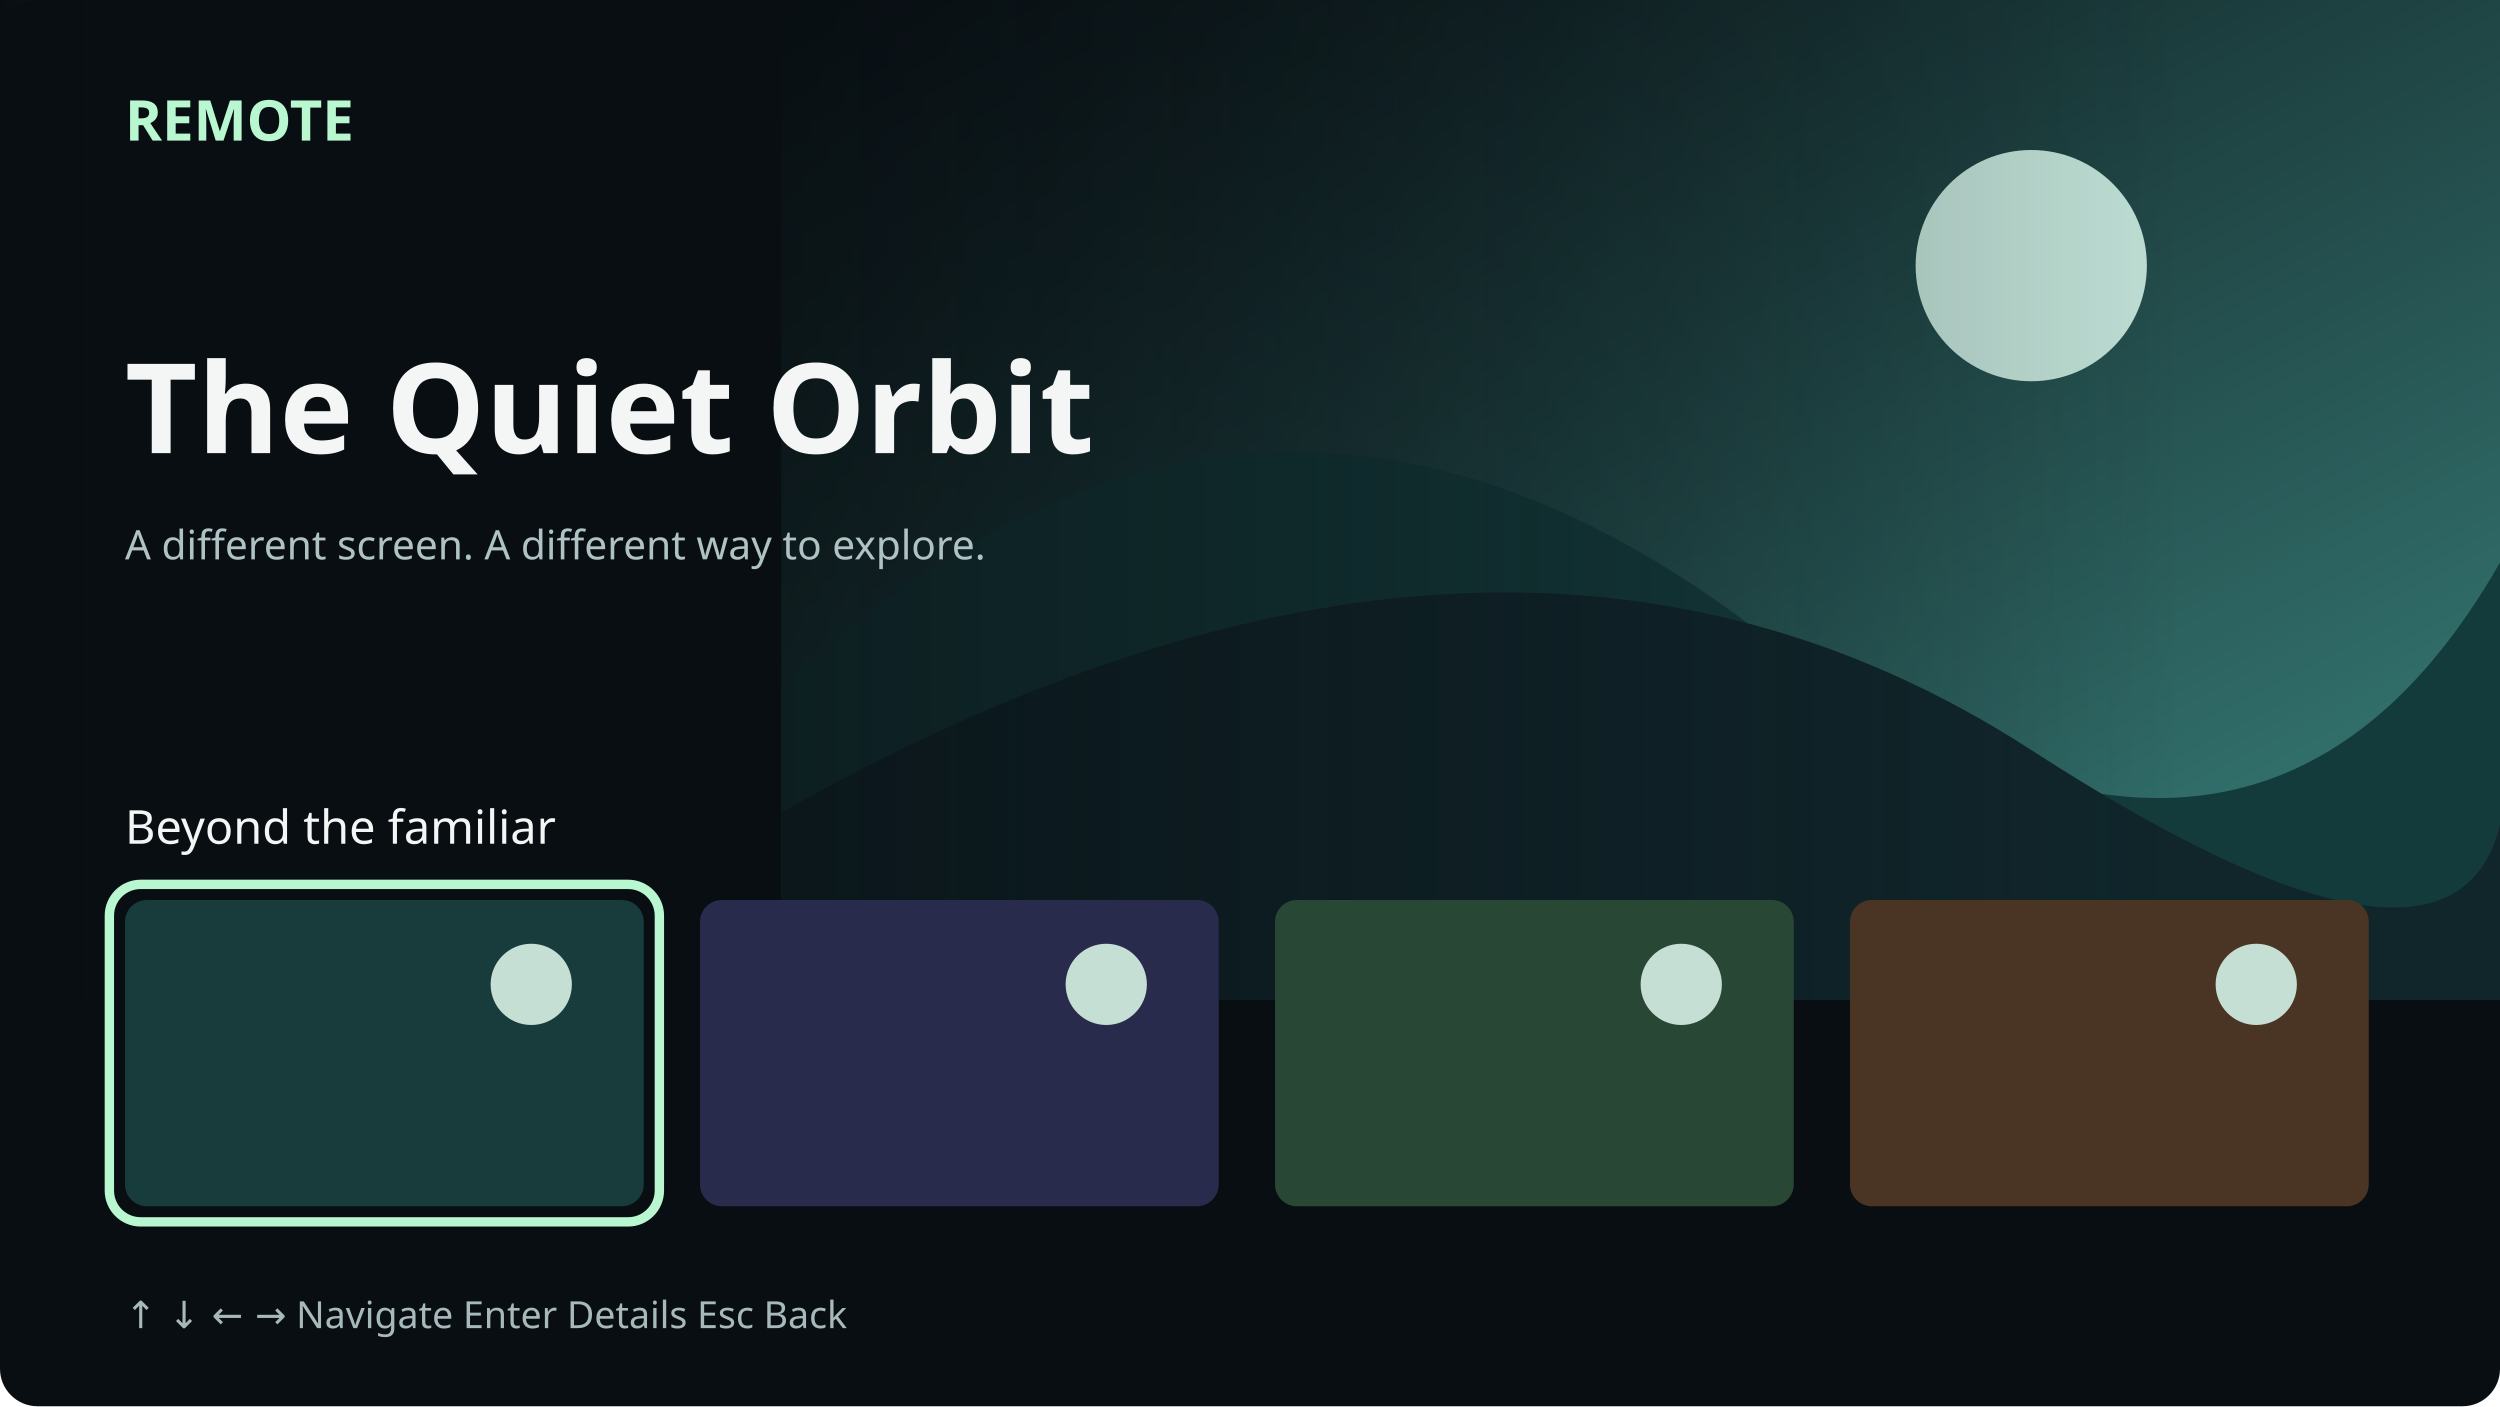
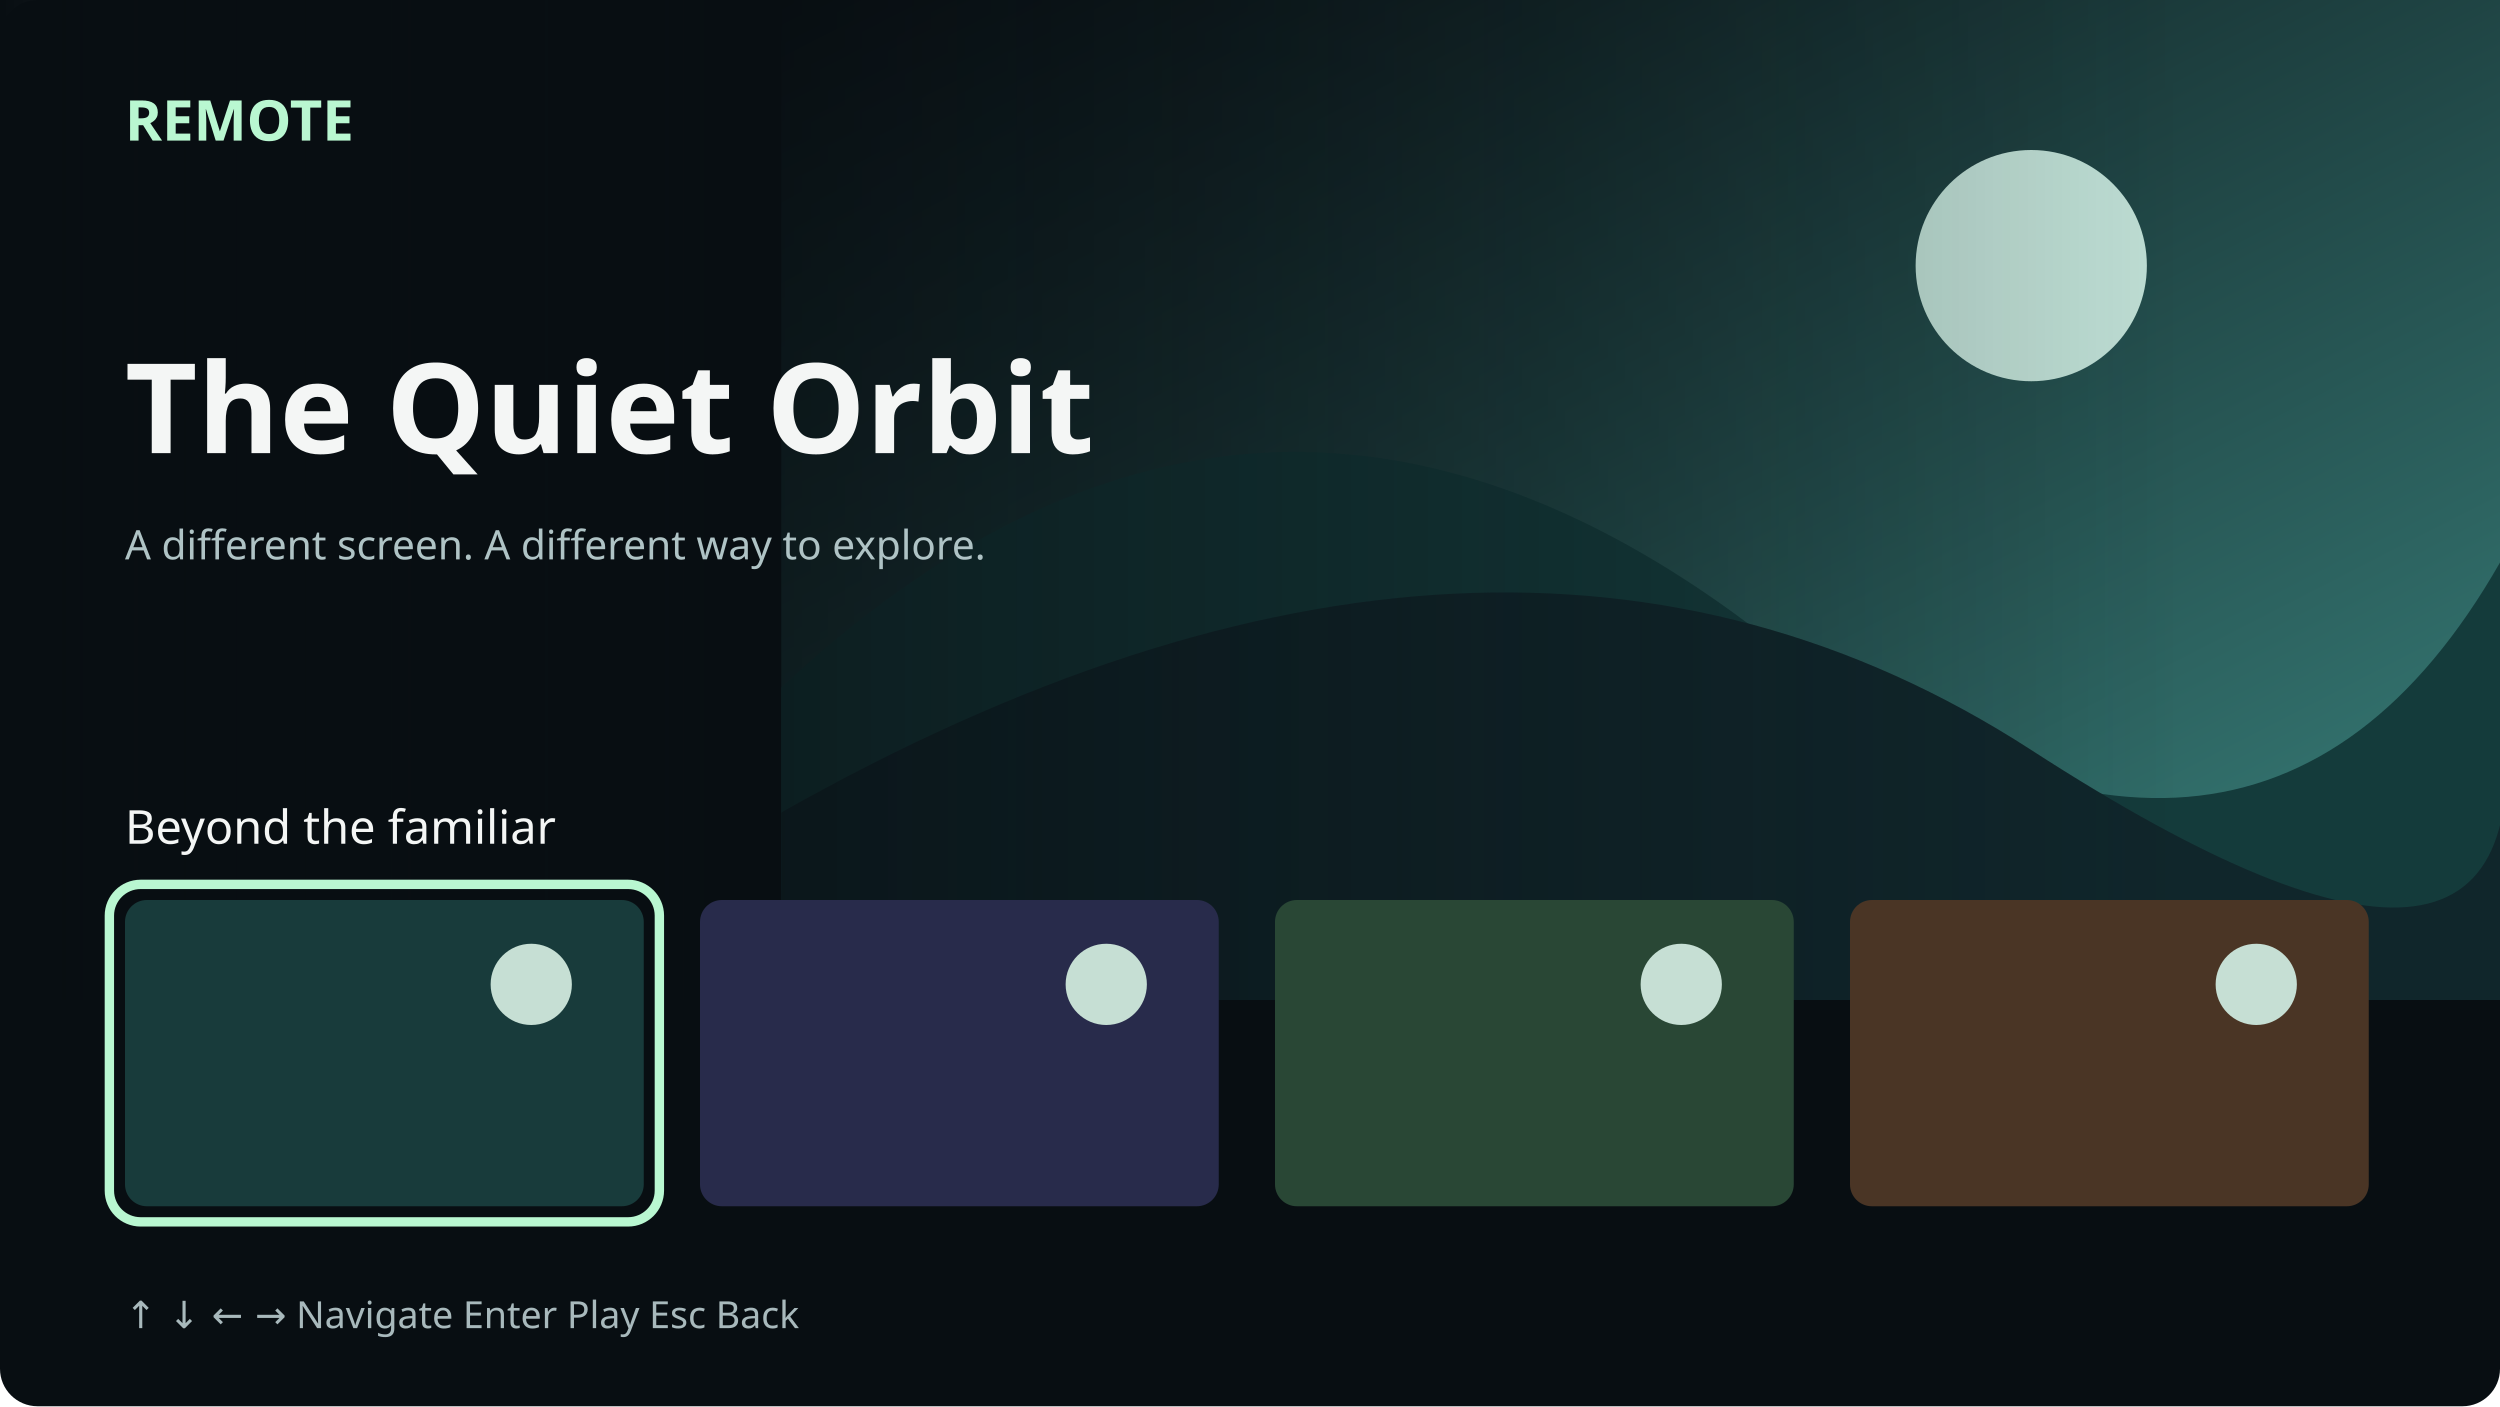
<svg xmlns="http://www.w3.org/2000/svg" viewBox="0 0 800 450" fill="none">
  <defs>
    <linearGradient id="sky" x2="1" y2="1">
      <stop stop-color="#080e12" />
      <stop offset="1" stop-color="#377c77" />
    </linearGradient>
    <linearGradient id="fade">
      <stop stop-color="#080e12" />
      <stop offset="1" stop-color="#080e12" stop-opacity="0" />
    </linearGradient>
  </defs>
  <rect width="800" height="450" rx="12" fill="#080e12" />
  <path d="M250 0h550v285H250z" fill="url(#sky)" />
  <circle cx="650" cy="85" r="37" fill="#bfdfd5" />
  <path d="M250 220Q400 80 560 200T800 180V300H250Z" fill="#143b3b" />
  <path d="M250 260Q480 130 650 240T800 220V320H250Z" fill="#10262b" />
  <path d="M0 0h700v320H0z" fill="url(#fade)" />
  <g font-family="system-ui,sans-serif">
    <text x="40" y="45" fill="#b9f7d1" font-size="18" font-weight="700">REMOTE</text>
    <text x="40" y="145" fill="#f4f6f5" font-size="40" font-weight="600">The Quiet Orbit</text>
    <text x="40" y="179" fill="#afc3c5" font-size="13">A different screen. A different way to explore.</text>
    <text x="40" y="270" fill="#f4f6f5" font-size="15">Beyond the familiar</text>
  </g>
  <g fill="#183b3b">
    <rect x="40" y="288" width="166" height="98" rx="7" />
    <rect x="224" y="288" width="166" height="98" rx="7" fill="#282b4b" />
    <rect x="408" y="288" width="166" height="98" rx="7" fill="#294735" />
    <rect x="592" y="288" width="166" height="98" rx="7" fill="#4a3525" />
  </g>
  <rect x="35" y="283" width="176" height="108" rx="10" stroke="#b9f7d1" stroke-width="3" />
  <g fill="#c6dfd4">
    <circle cx="170" cy="315" r="13" />
    <circle cx="354" cy="315" r="13" />
    <circle cx="538" cy="315" r="13" />
    <circle cx="722" cy="315" r="13" />
  </g>
-   <text x="40" y="425" font-family="system-ui,sans-serif" font-size="12" fill="#a8b9bc">↑ ↓ ← →   Navigate      Enter   Details      Esc   Back</text>
+   <text x="40" y="425" font-family="system-ui,sans-serif" font-size="12" fill="#a8b9bc">↑ ↓ ← →   Navigate      Enter   Play      Esc   Back</text>
</svg>
